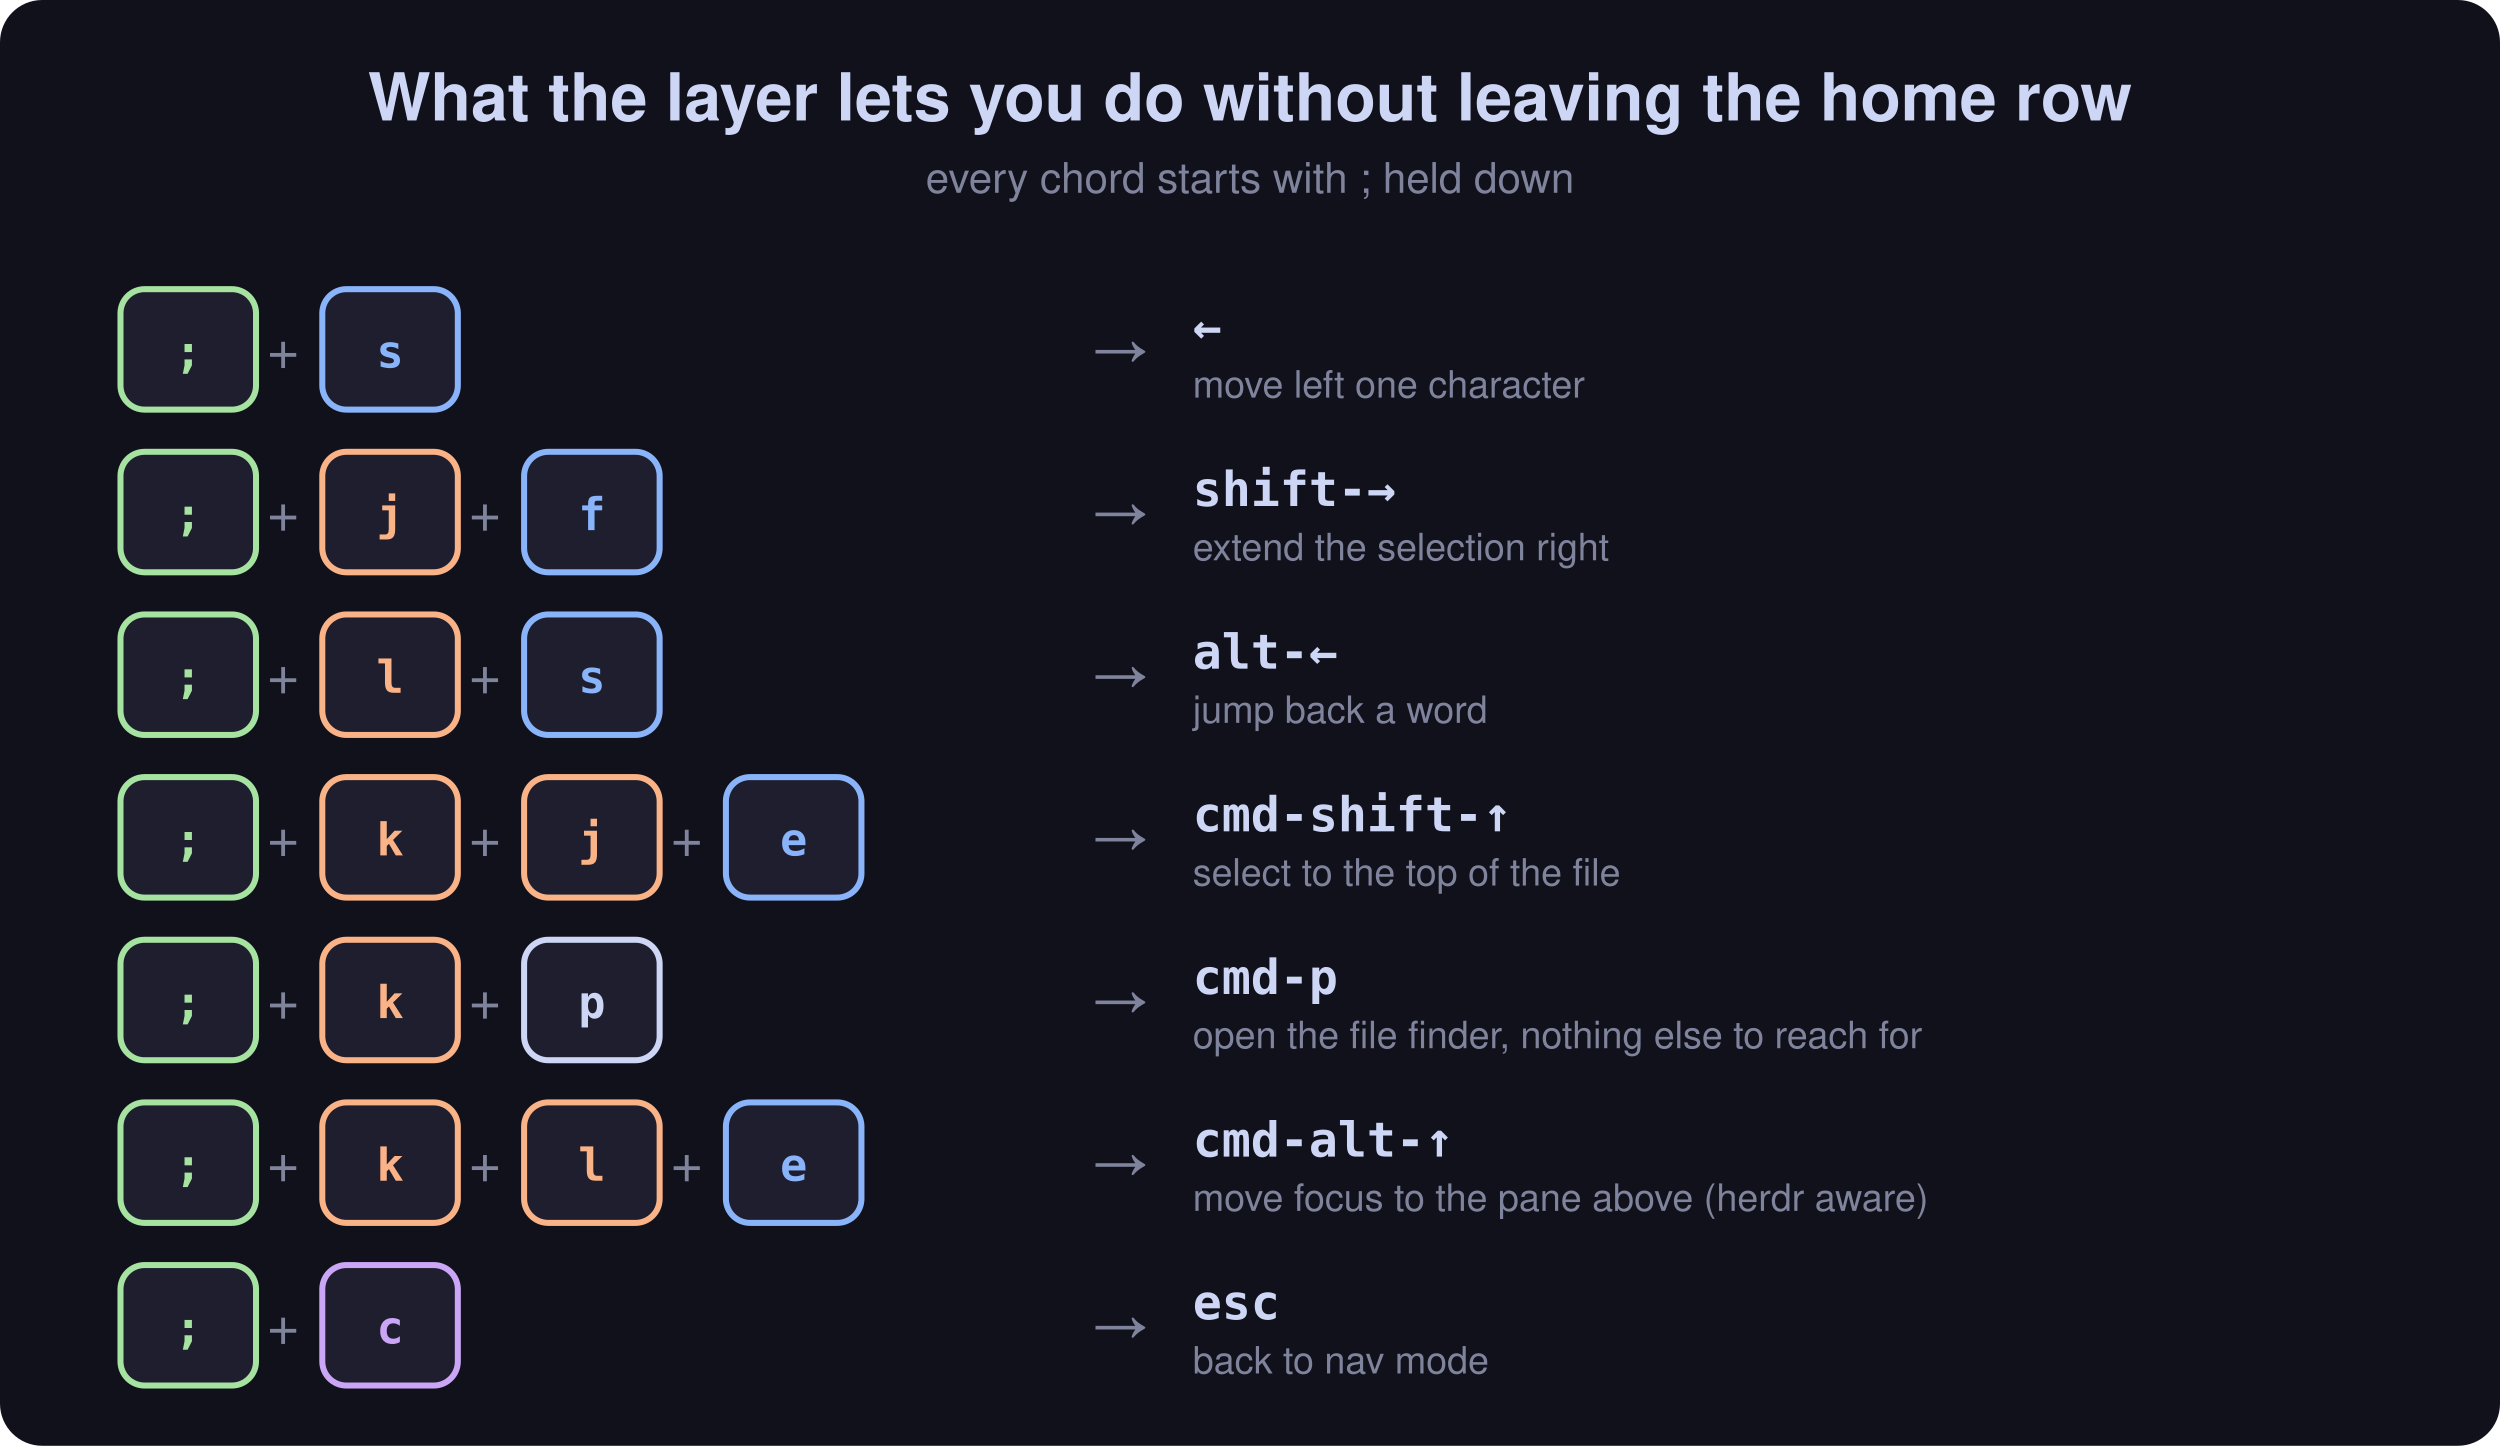
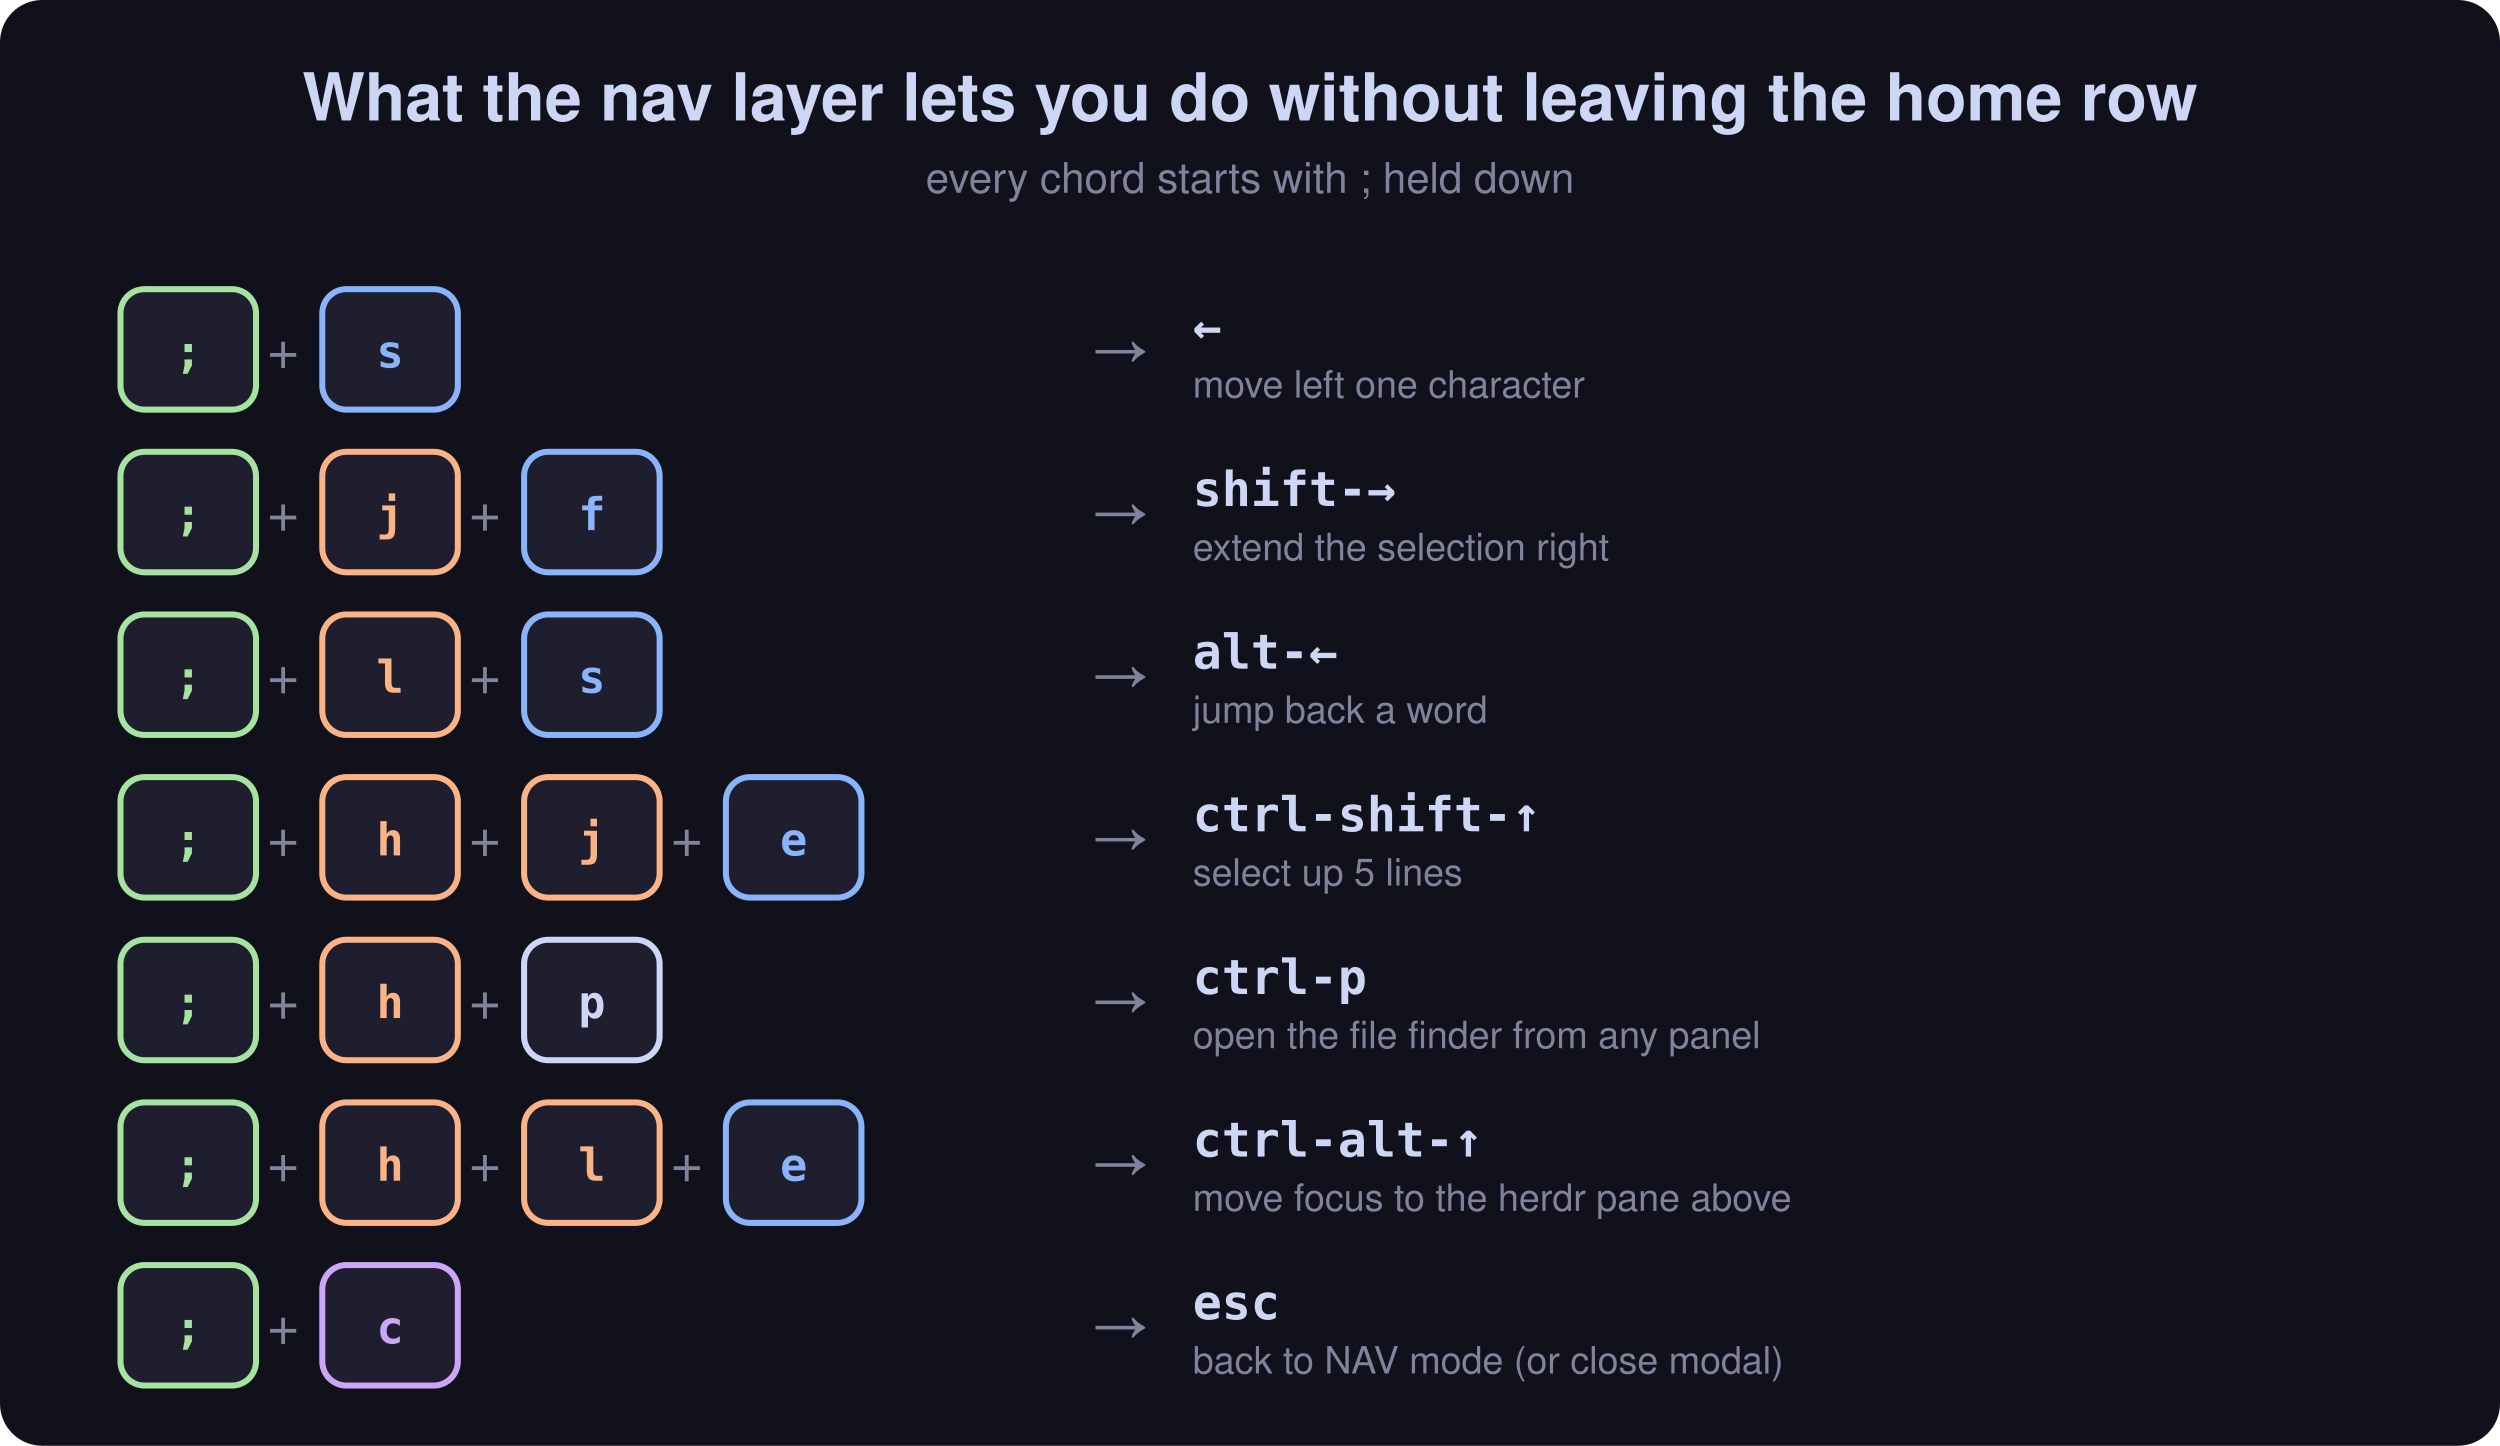
<svg xmlns="http://www.w3.org/2000/svg" viewBox="0 0 830 480" width="830" height="480" role="img" aria-label="Example nav-layer chords: arrows, selection, word jumps and shortcuts from the home row">
  <rect width="830" height="480" rx="14" fill="#11111b" />
-   <text x="415.0" y="40" font-family="-apple-system, BlinkMacSystemFont, 'Segoe UI', Helvetica, Arial, sans-serif" font-size="22" fill="#cdd6f4" text-anchor="middle" font-weight="700">What the layer lets you do without leaving the home row</text>
+   <text x="415.0" y="40" font-family="-apple-system, BlinkMacSystemFont, 'Segoe UI', Helvetica, Arial, sans-serif" font-size="22" fill="#cdd6f4" text-anchor="middle" font-weight="700">What the nav layer lets you do without leaving the home row</text>
  <text x="415.0" y="64" font-family="-apple-system, BlinkMacSystemFont, 'Segoe UI', Helvetica, Arial, sans-serif" font-size="14" fill="#7f849c" text-anchor="middle" font-weight="400">every chord starts with ;  held down</text>
  <rect x="40" y="96" width="45" height="40" rx="8" fill="#1e1e2e" stroke="#a6e3a1" stroke-width="2" />
  <text x="62.5" y="122" font-family="ui-monospace, SFMono-Regular, Menlo, Consolas, monospace" font-size="15" fill="#a6e3a1" text-anchor="middle" font-weight="700">;</text>
  <text x="94" y="122" font-family="-apple-system, BlinkMacSystemFont, 'Segoe UI', Helvetica, Arial, sans-serif" font-size="18" fill="#7f849c" text-anchor="middle" font-weight="400">+</text>
  <rect x="107" y="96" width="45" height="40" rx="8" fill="#1e1e2e" stroke="#89b4fa" stroke-width="2" />
  <text x="129.5" y="122" font-family="ui-monospace, SFMono-Regular, Menlo, Consolas, monospace" font-size="15" fill="#89b4fa" text-anchor="middle" font-weight="700">s</text>
  <text x="362" y="123" font-family="-apple-system, BlinkMacSystemFont, 'Segoe UI', Helvetica, Arial, sans-serif" font-size="20" fill="#7f849c" text-anchor="start" font-weight="400">→</text>
  <text x="396" y="114" font-family="ui-monospace, SFMono-Regular, Menlo, Consolas, monospace" font-size="16" fill="#cdd6f4" text-anchor="start" font-weight="600">←</text>
  <text x="396" y="132" font-family="-apple-system, BlinkMacSystemFont, 'Segoe UI', Helvetica, Arial, sans-serif" font-size="12.5" fill="#7f849c" text-anchor="start" font-weight="400">move left one character</text>
  <rect x="40" y="150" width="45" height="40" rx="8" fill="#1e1e2e" stroke="#a6e3a1" stroke-width="2" />
  <text x="62.5" y="176" font-family="ui-monospace, SFMono-Regular, Menlo, Consolas, monospace" font-size="15" fill="#a6e3a1" text-anchor="middle" font-weight="700">;</text>
  <text x="94" y="176" font-family="-apple-system, BlinkMacSystemFont, 'Segoe UI', Helvetica, Arial, sans-serif" font-size="18" fill="#7f849c" text-anchor="middle" font-weight="400">+</text>
  <rect x="107" y="150" width="45" height="40" rx="8" fill="#1e1e2e" stroke="#fab387" stroke-width="2" />
  <text x="129.5" y="176" font-family="ui-monospace, SFMono-Regular, Menlo, Consolas, monospace" font-size="15" fill="#fab387" text-anchor="middle" font-weight="700">j</text>
  <text x="161" y="176" font-family="-apple-system, BlinkMacSystemFont, 'Segoe UI', Helvetica, Arial, sans-serif" font-size="18" fill="#7f849c" text-anchor="middle" font-weight="400">+</text>
  <rect x="174" y="150" width="45" height="40" rx="8" fill="#1e1e2e" stroke="#89b4fa" stroke-width="2" />
  <text x="196.5" y="176" font-family="ui-monospace, SFMono-Regular, Menlo, Consolas, monospace" font-size="15" fill="#89b4fa" text-anchor="middle" font-weight="700">f</text>
  <text x="362" y="177" font-family="-apple-system, BlinkMacSystemFont, 'Segoe UI', Helvetica, Arial, sans-serif" font-size="20" fill="#7f849c" text-anchor="start" font-weight="400">→</text>
  <text x="396" y="168" font-family="ui-monospace, SFMono-Regular, Menlo, Consolas, monospace" font-size="16" fill="#cdd6f4" text-anchor="start" font-weight="600">shift-→</text>
  <text x="396" y="186" font-family="-apple-system, BlinkMacSystemFont, 'Segoe UI', Helvetica, Arial, sans-serif" font-size="12.5" fill="#7f849c" text-anchor="start" font-weight="400">extend the selection right</text>
  <rect x="40" y="204" width="45" height="40" rx="8" fill="#1e1e2e" stroke="#a6e3a1" stroke-width="2" />
  <text x="62.5" y="230" font-family="ui-monospace, SFMono-Regular, Menlo, Consolas, monospace" font-size="15" fill="#a6e3a1" text-anchor="middle" font-weight="700">;</text>
  <text x="94" y="230" font-family="-apple-system, BlinkMacSystemFont, 'Segoe UI', Helvetica, Arial, sans-serif" font-size="18" fill="#7f849c" text-anchor="middle" font-weight="400">+</text>
  <rect x="107" y="204" width="45" height="40" rx="8" fill="#1e1e2e" stroke="#fab387" stroke-width="2" />
  <text x="129.5" y="230" font-family="ui-monospace, SFMono-Regular, Menlo, Consolas, monospace" font-size="15" fill="#fab387" text-anchor="middle" font-weight="700">l</text>
  <text x="161" y="230" font-family="-apple-system, BlinkMacSystemFont, 'Segoe UI', Helvetica, Arial, sans-serif" font-size="18" fill="#7f849c" text-anchor="middle" font-weight="400">+</text>
  <rect x="174" y="204" width="45" height="40" rx="8" fill="#1e1e2e" stroke="#89b4fa" stroke-width="2" />
  <text x="196.5" y="230" font-family="ui-monospace, SFMono-Regular, Menlo, Consolas, monospace" font-size="15" fill="#89b4fa" text-anchor="middle" font-weight="700">s</text>
  <text x="362" y="231" font-family="-apple-system, BlinkMacSystemFont, 'Segoe UI', Helvetica, Arial, sans-serif" font-size="20" fill="#7f849c" text-anchor="start" font-weight="400">→</text>
  <text x="396" y="222" font-family="ui-monospace, SFMono-Regular, Menlo, Consolas, monospace" font-size="16" fill="#cdd6f4" text-anchor="start" font-weight="600">alt-←</text>
  <text x="396" y="240" font-family="-apple-system, BlinkMacSystemFont, 'Segoe UI', Helvetica, Arial, sans-serif" font-size="12.5" fill="#7f849c" text-anchor="start" font-weight="400">jump back a word</text>
  <rect x="40" y="258" width="45" height="40" rx="8" fill="#1e1e2e" stroke="#a6e3a1" stroke-width="2" />
  <text x="62.5" y="284" font-family="ui-monospace, SFMono-Regular, Menlo, Consolas, monospace" font-size="15" fill="#a6e3a1" text-anchor="middle" font-weight="700">;</text>
  <text x="94" y="284" font-family="-apple-system, BlinkMacSystemFont, 'Segoe UI', Helvetica, Arial, sans-serif" font-size="18" fill="#7f849c" text-anchor="middle" font-weight="400">+</text>
  <rect x="107" y="258" width="45" height="40" rx="8" fill="#1e1e2e" stroke="#fab387" stroke-width="2" />
-   <text x="129.5" y="284" font-family="ui-monospace, SFMono-Regular, Menlo, Consolas, monospace" font-size="15" fill="#fab387" text-anchor="middle" font-weight="700">k</text>
+   <text x="129.5" y="284" font-family="ui-monospace, SFMono-Regular, Menlo, Consolas, monospace" font-size="15" fill="#fab387" text-anchor="middle" font-weight="700">h</text>
  <text x="161" y="284" font-family="-apple-system, BlinkMacSystemFont, 'Segoe UI', Helvetica, Arial, sans-serif" font-size="18" fill="#7f849c" text-anchor="middle" font-weight="400">+</text>
  <rect x="174" y="258" width="45" height="40" rx="8" fill="#1e1e2e" stroke="#fab387" stroke-width="2" />
  <text x="196.5" y="284" font-family="ui-monospace, SFMono-Regular, Menlo, Consolas, monospace" font-size="15" fill="#fab387" text-anchor="middle" font-weight="700">j</text>
  <text x="228" y="284" font-family="-apple-system, BlinkMacSystemFont, 'Segoe UI', Helvetica, Arial, sans-serif" font-size="18" fill="#7f849c" text-anchor="middle" font-weight="400">+</text>
  <rect x="241" y="258" width="45" height="40" rx="8" fill="#1e1e2e" stroke="#89b4fa" stroke-width="2" />
  <text x="263.5" y="284" font-family="ui-monospace, SFMono-Regular, Menlo, Consolas, monospace" font-size="15" fill="#89b4fa" text-anchor="middle" font-weight="700">e</text>
  <text x="362" y="285" font-family="-apple-system, BlinkMacSystemFont, 'Segoe UI', Helvetica, Arial, sans-serif" font-size="20" fill="#7f849c" text-anchor="start" font-weight="400">→</text>
-   <text x="396" y="276" font-family="ui-monospace, SFMono-Regular, Menlo, Consolas, monospace" font-size="16" fill="#cdd6f4" text-anchor="start" font-weight="600">cmd-shift-↑</text>
-   <text x="396" y="294" font-family="-apple-system, BlinkMacSystemFont, 'Segoe UI', Helvetica, Arial, sans-serif" font-size="12.5" fill="#7f849c" text-anchor="start" font-weight="400">select to the top of the file</text>
+   <text x="396" y="276" font-family="ui-monospace, SFMono-Regular, Menlo, Consolas, monospace" font-size="16" fill="#cdd6f4" text-anchor="start" font-weight="600">ctrl-shift-↑</text>
+   <text x="396" y="294" font-family="-apple-system, BlinkMacSystemFont, 'Segoe UI', Helvetica, Arial, sans-serif" font-size="12.5" fill="#7f849c" text-anchor="start" font-weight="400">select up 5 lines</text>
  <rect x="40" y="312" width="45" height="40" rx="8" fill="#1e1e2e" stroke="#a6e3a1" stroke-width="2" />
  <text x="62.5" y="338" font-family="ui-monospace, SFMono-Regular, Menlo, Consolas, monospace" font-size="15" fill="#a6e3a1" text-anchor="middle" font-weight="700">;</text>
  <text x="94" y="338" font-family="-apple-system, BlinkMacSystemFont, 'Segoe UI', Helvetica, Arial, sans-serif" font-size="18" fill="#7f849c" text-anchor="middle" font-weight="400">+</text>
  <rect x="107" y="312" width="45" height="40" rx="8" fill="#1e1e2e" stroke="#fab387" stroke-width="2" />
-   <text x="129.5" y="338" font-family="ui-monospace, SFMono-Regular, Menlo, Consolas, monospace" font-size="15" fill="#fab387" text-anchor="middle" font-weight="700">k</text>
+   <text x="129.5" y="338" font-family="ui-monospace, SFMono-Regular, Menlo, Consolas, monospace" font-size="15" fill="#fab387" text-anchor="middle" font-weight="700">h</text>
  <text x="161" y="338" font-family="-apple-system, BlinkMacSystemFont, 'Segoe UI', Helvetica, Arial, sans-serif" font-size="18" fill="#7f849c" text-anchor="middle" font-weight="400">+</text>
  <rect x="174" y="312" width="45" height="40" rx="8" fill="#1e1e2e" stroke="#cdd6f4" stroke-width="2" />
  <text x="196.5" y="338" font-family="ui-monospace, SFMono-Regular, Menlo, Consolas, monospace" font-size="15" fill="#cdd6f4" text-anchor="middle" font-weight="700">p</text>
  <text x="362" y="339" font-family="-apple-system, BlinkMacSystemFont, 'Segoe UI', Helvetica, Arial, sans-serif" font-size="20" fill="#7f849c" text-anchor="start" font-weight="400">→</text>
-   <text x="396" y="330" font-family="ui-monospace, SFMono-Regular, Menlo, Consolas, monospace" font-size="16" fill="#cdd6f4" text-anchor="start" font-weight="600">cmd-p</text>
-   <text x="396" y="348" font-family="-apple-system, BlinkMacSystemFont, 'Segoe UI', Helvetica, Arial, sans-serif" font-size="12.5" fill="#7f849c" text-anchor="start" font-weight="400">open the file finder, nothing else to reach for</text>
+   <text x="396" y="330" font-family="ui-monospace, SFMono-Regular, Menlo, Consolas, monospace" font-size="16" fill="#cdd6f4" text-anchor="start" font-weight="600">ctrl-p</text>
+   <text x="396" y="348" font-family="-apple-system, BlinkMacSystemFont, 'Segoe UI', Helvetica, Arial, sans-serif" font-size="12.5" fill="#7f849c" text-anchor="start" font-weight="400">open the file finder from any panel</text>
  <rect x="40" y="366" width="45" height="40" rx="8" fill="#1e1e2e" stroke="#a6e3a1" stroke-width="2" />
  <text x="62.5" y="392" font-family="ui-monospace, SFMono-Regular, Menlo, Consolas, monospace" font-size="15" fill="#a6e3a1" text-anchor="middle" font-weight="700">;</text>
  <text x="94" y="392" font-family="-apple-system, BlinkMacSystemFont, 'Segoe UI', Helvetica, Arial, sans-serif" font-size="18" fill="#7f849c" text-anchor="middle" font-weight="400">+</text>
  <rect x="107" y="366" width="45" height="40" rx="8" fill="#1e1e2e" stroke="#fab387" stroke-width="2" />
-   <text x="129.5" y="392" font-family="ui-monospace, SFMono-Regular, Menlo, Consolas, monospace" font-size="15" fill="#fab387" text-anchor="middle" font-weight="700">k</text>
+   <text x="129.5" y="392" font-family="ui-monospace, SFMono-Regular, Menlo, Consolas, monospace" font-size="15" fill="#fab387" text-anchor="middle" font-weight="700">h</text>
  <text x="161" y="392" font-family="-apple-system, BlinkMacSystemFont, 'Segoe UI', Helvetica, Arial, sans-serif" font-size="18" fill="#7f849c" text-anchor="middle" font-weight="400">+</text>
  <rect x="174" y="366" width="45" height="40" rx="8" fill="#1e1e2e" stroke="#fab387" stroke-width="2" />
  <text x="196.5" y="392" font-family="ui-monospace, SFMono-Regular, Menlo, Consolas, monospace" font-size="15" fill="#fab387" text-anchor="middle" font-weight="700">l</text>
  <text x="228" y="392" font-family="-apple-system, BlinkMacSystemFont, 'Segoe UI', Helvetica, Arial, sans-serif" font-size="18" fill="#7f849c" text-anchor="middle" font-weight="400">+</text>
  <rect x="241" y="366" width="45" height="40" rx="8" fill="#1e1e2e" stroke="#89b4fa" stroke-width="2" />
  <text x="263.5" y="392" font-family="ui-monospace, SFMono-Regular, Menlo, Consolas, monospace" font-size="15" fill="#89b4fa" text-anchor="middle" font-weight="700">e</text>
  <text x="362" y="393" font-family="-apple-system, BlinkMacSystemFont, 'Segoe UI', Helvetica, Arial, sans-serif" font-size="20" fill="#7f849c" text-anchor="start" font-weight="400">→</text>
-   <text x="396" y="384" font-family="ui-monospace, SFMono-Regular, Menlo, Consolas, monospace" font-size="16" fill="#cdd6f4" text-anchor="start" font-weight="600">cmd-alt-↑</text>
-   <text x="396" y="402" font-family="-apple-system, BlinkMacSystemFont, 'Segoe UI', Helvetica, Arial, sans-serif" font-size="12.5" fill="#7f849c" text-anchor="start" font-weight="400">move focus to the pane above (herdr aware)</text>
+   <text x="396" y="384" font-family="ui-monospace, SFMono-Regular, Menlo, Consolas, monospace" font-size="16" fill="#cdd6f4" text-anchor="start" font-weight="600">ctrl-alt-↑</text>
+   <text x="396" y="402" font-family="-apple-system, BlinkMacSystemFont, 'Segoe UI', Helvetica, Arial, sans-serif" font-size="12.5" fill="#7f849c" text-anchor="start" font-weight="400">move focus to the herdr pane above</text>
  <rect x="40" y="420" width="45" height="40" rx="8" fill="#1e1e2e" stroke="#a6e3a1" stroke-width="2" />
  <text x="62.5" y="446" font-family="ui-monospace, SFMono-Regular, Menlo, Consolas, monospace" font-size="15" fill="#a6e3a1" text-anchor="middle" font-weight="700">;</text>
  <text x="94" y="446" font-family="-apple-system, BlinkMacSystemFont, 'Segoe UI', Helvetica, Arial, sans-serif" font-size="18" fill="#7f849c" text-anchor="middle" font-weight="400">+</text>
  <rect x="107" y="420" width="45" height="40" rx="8" fill="#1e1e2e" stroke="#cba6f7" stroke-width="2" />
  <text x="129.5" y="446" font-family="ui-monospace, SFMono-Regular, Menlo, Consolas, monospace" font-size="15" fill="#cba6f7" text-anchor="middle" font-weight="700">c</text>
  <text x="362" y="447" font-family="-apple-system, BlinkMacSystemFont, 'Segoe UI', Helvetica, Arial, sans-serif" font-size="20" fill="#7f849c" text-anchor="start" font-weight="400">→</text>
  <text x="396" y="438" font-family="ui-monospace, SFMono-Regular, Menlo, Consolas, monospace" font-size="16" fill="#cdd6f4" text-anchor="start" font-weight="600">esc</text>
-   <text x="396" y="456" font-family="-apple-system, BlinkMacSystemFont, 'Segoe UI', Helvetica, Arial, sans-serif" font-size="12.5" fill="#7f849c" text-anchor="start" font-weight="400">back to nav mode</text>
+   <text x="396" y="456" font-family="-apple-system, BlinkMacSystemFont, 'Segoe UI', Helvetica, Arial, sans-serif" font-size="12.5" fill="#7f849c" text-anchor="start" font-weight="400">back to NAV mode (or close modal)</text>
</svg>
